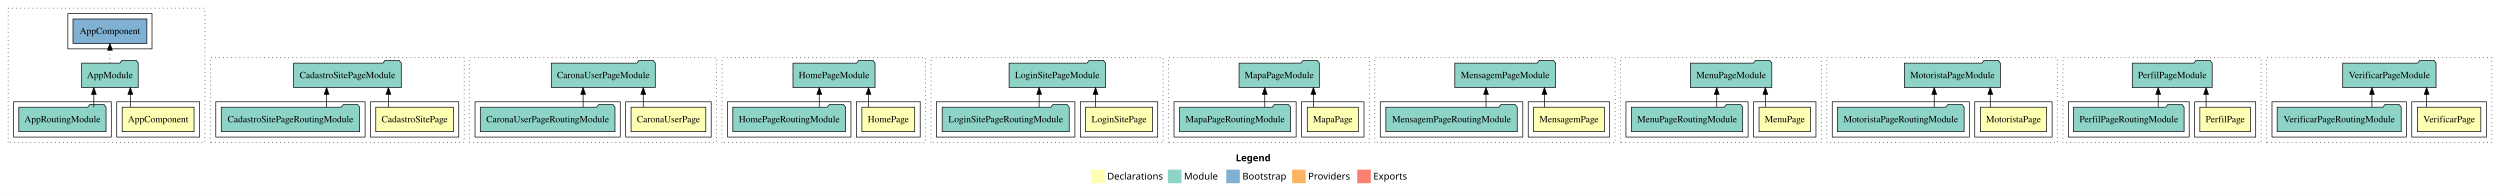
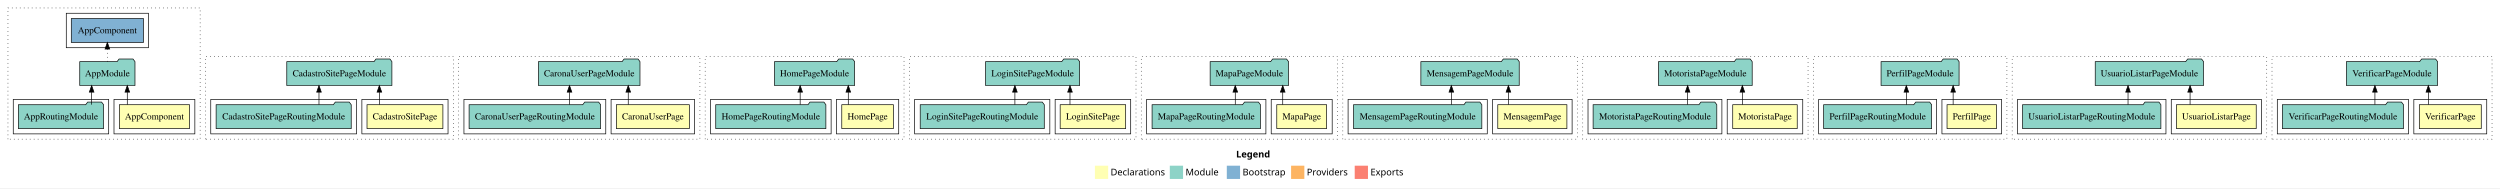
- <svg xmlns="http://www.w3.org/2000/svg" width="3684pt" height="284pt" viewBox="0.00 0.00 3684.00 284.00">
+ <svg xmlns="http://www.w3.org/2000/svg" width="3772pt" height="284pt" viewBox="0.00 0.00 3772.00 284.00">
  <g id="graph0" class="graph" transform="scale(1 1) rotate(0) translate(4 280)">
-     <polygon fill="white" stroke="transparent" points="-4,4 -4,-280 3680,-280 3680,4 -4,4" />
-     <text text-anchor="start" x="1817.01" y="-42.4" font-family="Times-12" font-weight="bold" font-size="14.00">Legend</text>
-     <polygon fill="#ffffb3" stroke="transparent" points="1604,-10 1604,-30 1624,-30 1624,-10 1604,-10" />
-     <text text-anchor="start" x="1627.63" y="-15.4" font-family="Times-12" font-size="14.00">  Declarations</text>
-     <polygon fill="#8dd3c7" stroke="transparent" points="1717,-10 1717,-30 1737,-30 1737,-10 1717,-10" />
-     <text text-anchor="start" x="1740.73" y="-15.4" font-family="Times-12" font-size="14.00">  Module</text>
-     <polygon fill="#80b1d3" stroke="transparent" points="1803,-10 1803,-30 1823,-30 1823,-10 1803,-10" />
-     <text text-anchor="start" x="1826.78" y="-15.4" font-family="Times-12" font-size="14.00">  Bootstrap</text>
-     <polygon fill="#fdb462" stroke="transparent" points="1900,-10 1900,-30 1920,-30 1920,-10 1900,-10" />
-     <text text-anchor="start" x="1923.67" y="-15.4" font-family="Times-12" font-size="14.00">  Providers</text>
-     <polygon fill="#fb8072" stroke="transparent" points="1996,-10 1996,-30 2016,-30 2016,-10 1996,-10" />
-     <text text-anchor="start" x="2019.73" y="-15.4" font-family="Times-12" font-size="14.00">  Exports</text>
+     <polygon fill="white" stroke="transparent" points="-4,4 -4,-280 3768,-280 3768,4 -4,4" />
+     <text text-anchor="start" x="1861.01" y="-42.4" font-family="Times-12" font-weight="bold" font-size="14.00">Legend</text>
+     <polygon fill="#ffffb3" stroke="transparent" points="1648,-10 1648,-30 1668,-30 1668,-10 1648,-10" />
+     <text text-anchor="start" x="1671.63" y="-15.4" font-family="Times-12" font-size="14.00">  Declarations</text>
+     <polygon fill="#8dd3c7" stroke="transparent" points="1761,-10 1761,-30 1781,-30 1781,-10 1761,-10" />
+     <text text-anchor="start" x="1784.73" y="-15.4" font-family="Times-12" font-size="14.00">  Module</text>
+     <polygon fill="#80b1d3" stroke="transparent" points="1847,-10 1847,-30 1867,-30 1867,-10 1847,-10" />
+     <text text-anchor="start" x="1870.78" y="-15.4" font-family="Times-12" font-size="14.00">  Bootstrap</text>
+     <polygon fill="#fdb462" stroke="transparent" points="1944,-10 1944,-30 1964,-30 1964,-10 1944,-10" />
+     <text text-anchor="start" x="1967.67" y="-15.4" font-family="Times-12" font-size="14.00">  Providers</text>
+     <polygon fill="#fb8072" stroke="transparent" points="2040,-10 2040,-30 2060,-30 2060,-10 2040,-10" />
+     <text text-anchor="start" x="2063.73" y="-15.4" font-family="Times-12" font-size="14.00">  Exports</text>
    <g id="clust1" class="cluster">
      <polygon fill="none" stroke="black" stroke-dasharray="1,5" points="8,-70 8,-268 298,-268 298,-70 8,-70" />
    </g>
    <g id="clust2" class="cluster">
      <polygon fill="none" stroke="black" points="168,-78 168,-130 290,-130 290,-78 168,-78" />
    </g>
    <g id="clust4" class="cluster">
      <polygon fill="none" stroke="black" points="16,-78 16,-130 160,-130 160,-78 16,-78" />
    </g>
    <g id="clust6" class="cluster">
      <polygon fill="none" stroke="black" points="96,-208 96,-260 220,-260 220,-208 96,-208" />
    </g>
    <g id="clust14" class="cluster">
      <polygon fill="none" stroke="black" stroke-dasharray="1,5" points="306,-70 306,-195 680,-195 680,-70 306,-70" />
    </g>
    <g id="clust15" class="cluster">
      <polygon fill="none" stroke="black" points="542,-78 542,-130 672,-130 672,-78 542,-78" />
    </g>
    <g id="clust17" class="cluster">
      <polygon fill="none" stroke="black" points="314,-78 314,-130 534,-130 534,-78 314,-78" />
    </g>
    <g id="clust27" class="cluster">
      <polygon fill="none" stroke="black" stroke-dasharray="1,5" points="688,-70 688,-195 1052,-195 1052,-70 688,-70" />
    </g>
    <g id="clust28" class="cluster">
      <polygon fill="none" stroke="black" points="918,-78 918,-130 1044,-130 1044,-78 918,-78" />
    </g>
    <g id="clust30" class="cluster">
      <polygon fill="none" stroke="black" points="696,-78 696,-130 910,-130 910,-78 696,-78" />
    </g>
    <g id="clust40" class="cluster">
      <polygon fill="none" stroke="black" stroke-dasharray="1,5" points="1060,-70 1060,-195 1360,-195 1360,-70 1060,-70" />
    </g>
    <g id="clust41" class="cluster">
      <polygon fill="none" stroke="black" points="1258,-78 1258,-130 1352,-130 1352,-78 1258,-78" />
    </g>
    <g id="clust43" class="cluster">
      <polygon fill="none" stroke="black" points="1068,-78 1068,-130 1250,-130 1250,-78 1068,-78" />
    </g>
    <g id="clust53" class="cluster">
      <polygon fill="none" stroke="black" stroke-dasharray="1,5" points="1368,-70 1368,-195 1710,-195 1710,-70 1368,-70" />
    </g>
    <g id="clust54" class="cluster">
      <polygon fill="none" stroke="black" points="1588,-78 1588,-130 1702,-130 1702,-78 1588,-78" />
    </g>
    <g id="clust56" class="cluster">
      <polygon fill="none" stroke="black" points="1376,-78 1376,-130 1580,-130 1580,-78 1376,-78" />
    </g>
    <g id="clust66" class="cluster">
      <polygon fill="none" stroke="black" stroke-dasharray="1,5" points="1718,-70 1718,-195 2014,-195 2014,-70 1718,-70" />
    </g>
    <g id="clust67" class="cluster">
      <polygon fill="none" stroke="black" points="1914,-78 1914,-130 2006,-130 2006,-78 1914,-78" />
    </g>
    <g id="clust69" class="cluster">
      <polygon fill="none" stroke="black" points="1726,-78 1726,-130 1906,-130 1906,-78 1726,-78" />
    </g>
    <g id="clust79" class="cluster">
      <polygon fill="none" stroke="black" stroke-dasharray="1,5" points="2022,-70 2022,-195 2376,-195 2376,-70 2022,-70" />
    </g>
    <g id="clust80" class="cluster">
      <polygon fill="none" stroke="black" points="2248,-78 2248,-130 2368,-130 2368,-78 2248,-78" />
    </g>
    <g id="clust82" class="cluster">
      <polygon fill="none" stroke="black" points="2030,-78 2030,-130 2240,-130 2240,-78 2030,-78" />
    </g>
    <g id="clust92" class="cluster">
-       <polygon fill="none" stroke="black" stroke-dasharray="1,5" points="2384,-70 2384,-195 2680,-195 2680,-70 2384,-70" />
+       <polygon fill="none" stroke="black" stroke-dasharray="1,5" points="2384,-70 2384,-195 2724,-195 2724,-70 2384,-70" />
    </g>
    <g id="clust93" class="cluster">
-       <polygon fill="none" stroke="black" points="2580,-78 2580,-130 2672,-130 2672,-78 2580,-78" />
+       <polygon fill="none" stroke="black" points="2602,-78 2602,-130 2716,-130 2716,-78 2602,-78" />
    </g>
    <g id="clust95" class="cluster">
-       <polygon fill="none" stroke="black" points="2392,-78 2392,-130 2572,-130 2572,-78 2392,-78" />
+       <polygon fill="none" stroke="black" points="2392,-78 2392,-130 2594,-130 2594,-78 2392,-78" />
    </g>
    <g id="clust105" class="cluster">
-       <polygon fill="none" stroke="black" stroke-dasharray="1,5" points="2688,-70 2688,-195 3028,-195 3028,-70 2688,-70" />
+       <polygon fill="none" stroke="black" stroke-dasharray="1,5" points="2732,-70 2732,-195 3024,-195 3024,-70 2732,-70" />
    </g>
    <g id="clust106" class="cluster">
-       <polygon fill="none" stroke="black" points="2906,-78 2906,-130 3020,-130 3020,-78 2906,-78" />
+       <polygon fill="none" stroke="black" points="2926,-78 2926,-130 3016,-130 3016,-78 2926,-78" />
    </g>
    <g id="clust108" class="cluster">
-       <polygon fill="none" stroke="black" points="2696,-78 2696,-130 2898,-130 2898,-78 2696,-78" />
+       <polygon fill="none" stroke="black" points="2740,-78 2740,-130 2918,-130 2918,-78 2740,-78" />
    </g>
    <g id="clust118" class="cluster">
-       <polygon fill="none" stroke="black" stroke-dasharray="1,5" points="3036,-70 3036,-195 3328,-195 3328,-70 3036,-70" />
+       <polygon fill="none" stroke="black" stroke-dasharray="1,5" points="3032,-70 3032,-195 3416,-195 3416,-70 3032,-70" />
    </g>
    <g id="clust119" class="cluster">
-       <polygon fill="none" stroke="black" points="3230,-78 3230,-130 3320,-130 3320,-78 3230,-78" />
+       <polygon fill="none" stroke="black" points="3272,-78 3272,-130 3408,-130 3408,-78 3272,-78" />
    </g>
    <g id="clust121" class="cluster">
-       <polygon fill="none" stroke="black" points="3044,-78 3044,-130 3222,-130 3222,-78 3044,-78" />
+       <polygon fill="none" stroke="black" points="3040,-78 3040,-130 3264,-130 3264,-78 3040,-78" />
    </g>
    <g id="clust131" class="cluster">
-       <polygon fill="none" stroke="black" stroke-dasharray="1,5" points="3336,-70 3336,-195 3668,-195 3668,-70 3336,-70" />
+       <polygon fill="none" stroke="black" stroke-dasharray="1,5" points="3424,-70 3424,-195 3756,-195 3756,-70 3424,-70" />
    </g>
    <g id="clust132" class="cluster">
-       <polygon fill="none" stroke="black" points="3550,-78 3550,-130 3660,-130 3660,-78 3550,-78" />
+       <polygon fill="none" stroke="black" points="3638,-78 3638,-130 3748,-130 3748,-78 3638,-78" />
    </g>
    <g id="clust134" class="cluster">
-       <polygon fill="none" stroke="black" points="3344,-78 3344,-130 3542,-130 3542,-78 3344,-78" />
+       <polygon fill="none" stroke="black" points="3432,-78 3432,-130 3630,-130 3630,-78 3432,-78" />
    </g>
    <g id="node1" class="node">
      <polygon fill="#ffffb3" stroke="black" points="281.94,-122 176.06,-122 176.06,-86 281.94,-86 281.94,-122" />
      <text text-anchor="middle" x="229" y="-99.8" font-family="Times,serif" font-size="14.00">AppComponent</text>
    </g>
    <g id="node2" class="node">
      <polygon fill="#8dd3c7" stroke="black" points="199.66,-187 196.66,-191 175.66,-191 172.66,-187 116.34,-187 116.34,-151 199.66,-151 199.66,-187" />
      <text text-anchor="middle" x="158" y="-164.8" font-family="Times,serif" font-size="14.00">AppModule</text>
    </g>
    <g id="edge1" class="edge">
      <path fill="none" stroke="black" d="M188.05,-122.11C188.05,-122.11 188.05,-140.99 188.05,-140.99" />
      <polygon fill="black" stroke="black" points="184.55,-140.99 188.05,-150.99 191.55,-140.99 184.55,-140.99" />
    </g>
    <g id="node4" class="node">
      <polygon fill="#80b1d3" stroke="black" points="212.44,-252 103.56,-252 103.56,-216 212.44,-216 212.44,-252" />
      <text text-anchor="middle" x="158" y="-229.8" font-family="Times,serif" font-size="14.00">AppComponent </text>
    </g>
    <g id="edge3" class="edge">
      <path fill="none" stroke="black" stroke-dasharray="1,5" d="M158,-187.11C158,-187.11 158,-205.99 158,-205.99" />
      <polygon fill="black" stroke="black" points="154.5,-205.99 158,-215.99 161.5,-205.99 154.5,-205.99" />
    </g>
    <g id="node3" class="node">
      <polygon fill="#8dd3c7" stroke="black" points="152.27,-122 149.27,-126 128.27,-126 125.27,-122 23.73,-122 23.73,-86 152.27,-86 152.27,-122" />
      <text text-anchor="middle" x="88" y="-99.8" font-family="Times,serif" font-size="14.00">AppRoutingModule</text>
    </g>
    <g id="edge2" class="edge">
      <path fill="none" stroke="black" d="M134.28,-122.11C134.28,-122.11 134.28,-140.99 134.28,-140.99" />
      <polygon fill="black" stroke="black" points="130.78,-140.99 134.28,-150.99 137.78,-140.99 130.78,-140.99" />
    </g>
    <g id="node5" class="node">
      <polygon fill="#ffffb3" stroke="black" points="664.25,-122 549.75,-122 549.75,-86 664.25,-86 664.25,-122" />
      <text text-anchor="middle" x="607" y="-99.8" font-family="Times,serif" font-size="14.00">CadastroSitePage</text>
    </g>
    <g id="node6" class="node">
      <polygon fill="#8dd3c7" stroke="black" points="587.3,-187 584.3,-191 563.3,-191 560.3,-187 428.7,-187 428.7,-151 587.3,-151 587.3,-187" />
      <text text-anchor="middle" x="508" y="-164.8" font-family="Times,serif" font-size="14.00">CadastroSitePageModule</text>
    </g>
    <g id="edge4" class="edge">
      <path fill="none" stroke="black" d="M568.39,-122.11C568.39,-122.11 568.39,-140.99 568.39,-140.99" />
      <polygon fill="black" stroke="black" points="564.89,-140.99 568.39,-150.99 571.89,-140.99 564.89,-140.99" />
    </g>
    <g id="node7" class="node">
      <polygon fill="#8dd3c7" stroke="black" points="525.92,-122 522.92,-126 501.92,-126 498.92,-122 322.08,-122 322.08,-86 525.92,-86 525.92,-122" />
      <text text-anchor="middle" x="424" y="-99.8" font-family="Times,serif" font-size="14.00">CadastroSitePageRoutingModule</text>
    </g>
    <g id="edge5" class="edge">
      <path fill="none" stroke="black" d="M477.28,-122.11C477.28,-122.11 477.28,-140.99 477.28,-140.99" />
      <polygon fill="black" stroke="black" points="473.78,-140.99 477.28,-150.99 480.78,-140.99 473.78,-140.99" />
    </g>
    <g id="node8" class="node">
      <polygon fill="#ffffb3" stroke="black" points="1036.06,-122 925.94,-122 925.94,-86 1036.06,-86 1036.06,-122" />
      <text text-anchor="middle" x="981" y="-99.8" font-family="Times,serif" font-size="14.00">CaronaUserPage</text>
    </g>
    <g id="node9" class="node">
      <polygon fill="#8dd3c7" stroke="black" points="961.61,-187 958.61,-191 937.61,-191 934.61,-187 808.39,-187 808.39,-151 961.61,-151 961.61,-187" />
      <text text-anchor="middle" x="885" y="-164.8" font-family="Times,serif" font-size="14.00">CaronaUserPageModule</text>
    </g>
    <g id="edge6" class="edge">
      <path fill="none" stroke="black" d="M943.89,-122.11C943.89,-122.11 943.89,-140.99 943.89,-140.99" />
      <polygon fill="black" stroke="black" points="940.39,-140.99 943.89,-150.99 947.39,-140.99 940.39,-140.99" />
    </g>
    <g id="node10" class="node">
      <polygon fill="#8dd3c7" stroke="black" points="902.23,-122 899.23,-126 878.23,-126 875.23,-122 703.77,-122 703.77,-86 902.23,-86 902.23,-122" />
      <text text-anchor="middle" x="803" y="-99.8" font-family="Times,serif" font-size="14.00">CaronaUserPageRoutingModule</text>
    </g>
    <g id="edge7" class="edge">
      <path fill="none" stroke="black" d="M855.28,-122.11C855.28,-122.11 855.28,-140.99 855.28,-140.99" />
      <polygon fill="black" stroke="black" points="851.78,-140.99 855.28,-150.99 858.78,-140.99 851.78,-140.99" />
    </g>
    <g id="node11" class="node">
      <polygon fill="#ffffb3" stroke="black" points="1343.92,-122 1266.08,-122 1266.08,-86 1343.92,-86 1343.92,-122" />
      <text text-anchor="middle" x="1305" y="-99.8" font-family="Times,serif" font-size="14.00">HomePage</text>
    </g>
    <g id="node12" class="node">
      <polygon fill="#8dd3c7" stroke="black" points="1285.47,-187 1282.47,-191 1261.47,-191 1258.47,-187 1164.53,-187 1164.53,-151 1285.47,-151 1285.47,-187" />
      <text text-anchor="middle" x="1225" y="-164.8" font-family="Times,serif" font-size="14.00">HomePageModule</text>
    </g>
    <g id="edge8" class="edge">
      <path fill="none" stroke="black" d="M1275.89,-122.11C1275.89,-122.11 1275.89,-140.99 1275.89,-140.99" />
      <polygon fill="black" stroke="black" points="1272.39,-140.99 1275.89,-150.99 1279.39,-140.99 1272.39,-140.99" />
    </g>
    <g id="node13" class="node">
      <polygon fill="#8dd3c7" stroke="black" points="1242.09,-122 1239.09,-126 1218.09,-126 1215.09,-122 1075.91,-122 1075.91,-86 1242.09,-86 1242.09,-122" />
      <text text-anchor="middle" x="1159" y="-99.8" font-family="Times,serif" font-size="14.00">HomePageRoutingModule</text>
    </g>
    <g id="edge9" class="edge">
      <path fill="none" stroke="black" d="M1203.28,-122.11C1203.28,-122.11 1203.28,-140.99 1203.28,-140.99" />
      <polygon fill="black" stroke="black" points="1199.78,-140.99 1203.28,-150.99 1206.78,-140.99 1199.78,-140.99" />
    </g>
    <g id="node14" class="node">
      <polygon fill="#ffffb3" stroke="black" points="1694.43,-122 1595.57,-122 1595.57,-86 1694.43,-86 1694.43,-122" />
      <text text-anchor="middle" x="1645" y="-99.8" font-family="Times,serif" font-size="14.00">LoginSitePage</text>
    </g>
    <g id="node15" class="node">
      <polygon fill="#8dd3c7" stroke="black" points="1624.98,-187 1621.98,-191 1600.98,-191 1597.98,-187 1483.02,-187 1483.02,-151 1624.98,-151 1624.98,-187" />
      <text text-anchor="middle" x="1554" y="-164.8" font-family="Times,serif" font-size="14.00">LoginSitePageModule</text>
    </g>
    <g id="edge10" class="edge">
      <path fill="none" stroke="black" d="M1610.39,-122.11C1610.39,-122.11 1610.39,-140.99 1610.39,-140.99" />
      <polygon fill="black" stroke="black" points="1606.89,-140.99 1610.39,-150.99 1613.89,-140.99 1606.89,-140.99" />
    </g>
    <g id="node16" class="node">
      <polygon fill="#8dd3c7" stroke="black" points="1571.6,-122 1568.6,-126 1547.6,-126 1544.6,-122 1384.4,-122 1384.4,-86 1571.6,-86 1571.6,-122" />
      <text text-anchor="middle" x="1478" y="-99.8" font-family="Times,serif" font-size="14.00">LoginSitePageRoutingModule</text>
    </g>
    <g id="edge11" class="edge">
      <path fill="none" stroke="black" d="M1527.28,-122.11C1527.28,-122.11 1527.28,-140.99 1527.28,-140.99" />
      <polygon fill="black" stroke="black" points="1523.78,-140.99 1527.28,-150.99 1530.78,-140.99 1523.78,-140.99" />
    </g>
    <g id="node17" class="node">
      <polygon fill="#ffffb3" stroke="black" points="1997.59,-122 1922.41,-122 1922.41,-86 1997.59,-86 1997.59,-122" />
      <text text-anchor="middle" x="1960" y="-99.8" font-family="Times,serif" font-size="14.00">MapaPage</text>
    </g>
    <g id="node18" class="node">
      <polygon fill="#8dd3c7" stroke="black" points="1940.14,-187 1937.14,-191 1916.14,-191 1913.14,-187 1821.86,-187 1821.86,-151 1940.14,-151 1940.14,-187" />
      <text text-anchor="middle" x="1881" y="-164.8" font-family="Times,serif" font-size="14.00">MapaPageModule</text>
    </g>
    <g id="edge12" class="edge">
      <path fill="none" stroke="black" d="M1931.39,-122.11C1931.39,-122.11 1931.39,-140.99 1931.39,-140.99" />
      <polygon fill="black" stroke="black" points="1927.89,-140.99 1931.39,-150.99 1934.89,-140.99 1927.89,-140.99" />
    </g>
    <g id="node19" class="node">
      <polygon fill="#8dd3c7" stroke="black" points="1897.75,-122 1894.75,-126 1873.75,-126 1870.75,-122 1734.25,-122 1734.25,-86 1897.75,-86 1897.75,-122" />
      <text text-anchor="middle" x="1816" y="-99.8" font-family="Times,serif" font-size="14.00">MapaPageRoutingModule</text>
    </g>
    <g id="edge13" class="edge">
      <path fill="none" stroke="black" d="M1859.78,-122.11C1859.78,-122.11 1859.78,-140.99 1859.78,-140.99" />
      <polygon fill="black" stroke="black" points="1856.28,-140.99 1859.78,-150.99 1863.28,-140.99 1856.28,-140.99" />
    </g>
    <g id="node20" class="node">
      <polygon fill="#ffffb3" stroke="black" points="2360.14,-122 2255.86,-122 2255.86,-86 2360.14,-86 2360.14,-122" />
      <text text-anchor="middle" x="2308" y="-99.8" font-family="Times,serif" font-size="14.00">MensagemPage</text>
    </g>
    <g id="node21" class="node">
      <polygon fill="#8dd3c7" stroke="black" points="2288.19,-187 2285.19,-191 2264.19,-191 2261.19,-187 2139.81,-187 2139.81,-151 2288.19,-151 2288.19,-187" />
      <text text-anchor="middle" x="2214" y="-164.8" font-family="Times,serif" font-size="14.00">MensagemPageModule</text>
    </g>
    <g id="edge14" class="edge">
      <path fill="none" stroke="black" d="M2271.89,-122.11C2271.89,-122.11 2271.89,-140.99 2271.89,-140.99" />
      <polygon fill="black" stroke="black" points="2268.39,-140.99 2271.89,-150.99 2275.39,-140.99 2268.39,-140.99" />
    </g>
    <g id="node22" class="node">
      <polygon fill="#8dd3c7" stroke="black" points="2231.8,-122 2228.8,-126 2207.8,-126 2204.8,-122 2038.2,-122 2038.2,-86 2231.8,-86 2231.8,-122" />
      <text text-anchor="middle" x="2135" y="-99.8" font-family="Times,serif" font-size="14.00">MensagemPageRoutingModule</text>
    </g>
    <g id="edge15" class="edge">
      <path fill="none" stroke="black" d="M2185.78,-122.11C2185.78,-122.11 2185.78,-140.99 2185.78,-140.99" />
      <polygon fill="black" stroke="black" points="2182.28,-140.99 2185.78,-150.99 2189.28,-140.99 2182.28,-140.99" />
    </g>
    <g id="node23" class="node">
-       <polygon fill="#ffffb3" stroke="black" points="2663.87,-122 2588.13,-122 2588.13,-86 2663.87,-86 2663.87,-122" />
-       <text text-anchor="middle" x="2626" y="-99.8" font-family="Times,serif" font-size="14.00">MenuPage</text>
+       <polygon fill="#ffffb3" stroke="black" points="2707.65,-122 2610.35,-122 2610.35,-86 2707.65,-86 2707.65,-122" />
+       <text text-anchor="middle" x="2659" y="-99.8" font-family="Times,serif" font-size="14.00">MotoristaPage</text>
    </g>
    <g id="node24" class="node">
-       <polygon fill="#8dd3c7" stroke="black" points="2606.92,-187 2603.92,-191 2582.92,-191 2579.92,-187 2487.08,-187 2487.08,-151 2606.92,-151 2606.92,-187" />
-       <text text-anchor="middle" x="2547" y="-164.8" font-family="Times,serif" font-size="14.00">MenuPageModule</text>
+       <polygon fill="#8dd3c7" stroke="black" points="2639.7,-187 2636.7,-191 2615.7,-191 2612.7,-187 2498.3,-187 2498.3,-151 2639.7,-151 2639.7,-187" />
+       <text text-anchor="middle" x="2569" y="-164.8" font-family="Times,serif" font-size="14.00">MotoristaPageModule</text>
    </g>
    <g id="edge16" class="edge">
-       <path fill="none" stroke="black" d="M2597.39,-122.11C2597.39,-122.11 2597.39,-140.99 2597.39,-140.99" />
-       <polygon fill="black" stroke="black" points="2593.89,-140.99 2597.39,-150.99 2600.89,-140.99 2593.89,-140.99" />
+       <path fill="none" stroke="black" d="M2624.89,-122.11C2624.89,-122.11 2624.89,-140.99 2624.89,-140.99" />
+       <polygon fill="black" stroke="black" points="2621.39,-140.99 2624.89,-150.99 2628.39,-140.99 2621.39,-140.99" />
    </g>
    <g id="node25" class="node">
-       <polygon fill="#8dd3c7" stroke="black" points="2564.04,-122 2561.04,-126 2540.04,-126 2537.04,-122 2399.96,-122 2399.96,-86 2564.04,-86 2564.04,-122" />
-       <text text-anchor="middle" x="2482" y="-99.8" font-family="Times,serif" font-size="14.00">MenuPageRoutingModule</text>
+       <polygon fill="#8dd3c7" stroke="black" points="2586.32,-122 2583.32,-126 2562.32,-126 2559.32,-122 2399.68,-122 2399.68,-86 2586.32,-86 2586.32,-122" />
+       <text text-anchor="middle" x="2493" y="-99.8" font-family="Times,serif" font-size="14.00">MotoristaPageRoutingModule</text>
    </g>
    <g id="edge17" class="edge">
-       <path fill="none" stroke="black" d="M2525.78,-122.11C2525.78,-122.11 2525.78,-140.99 2525.78,-140.99" />
-       <polygon fill="black" stroke="black" points="2522.28,-140.99 2525.78,-150.99 2529.28,-140.99 2522.28,-140.99" />
+       <path fill="none" stroke="black" d="M2542.28,-122.11C2542.28,-122.11 2542.28,-140.99 2542.28,-140.99" />
+       <polygon fill="black" stroke="black" points="2538.78,-140.99 2542.28,-150.99 2545.78,-140.99 2538.78,-140.99" />
    </g>
    <g id="node26" class="node">
-       <polygon fill="#ffffb3" stroke="black" points="3011.65,-122 2914.35,-122 2914.35,-86 3011.65,-86 3011.65,-122" />
-       <text text-anchor="middle" x="2963" y="-99.8" font-family="Times,serif" font-size="14.00">MotoristaPage</text>
+       <polygon fill="#ffffb3" stroke="black" points="3008.31,-122 2933.69,-122 2933.69,-86 3008.31,-86 3008.31,-122" />
+       <text text-anchor="middle" x="2971" y="-99.8" font-family="Times,serif" font-size="14.00">PerfilPage</text>
    </g>
    <g id="node27" class="node">
-       <polygon fill="#8dd3c7" stroke="black" points="2943.7,-187 2940.7,-191 2919.7,-191 2916.7,-187 2802.3,-187 2802.3,-151 2943.7,-151 2943.7,-187" />
-       <text text-anchor="middle" x="2873" y="-164.8" font-family="Times,serif" font-size="14.00">MotoristaPageModule</text>
+       <polygon fill="#8dd3c7" stroke="black" points="2951.86,-187 2948.86,-191 2927.86,-191 2924.86,-187 2834.14,-187 2834.14,-151 2951.86,-151 2951.86,-187" />
+       <text text-anchor="middle" x="2893" y="-164.8" font-family="Times,serif" font-size="14.00">PerfilPageModule</text>
    </g>
    <g id="edge18" class="edge">
-       <path fill="none" stroke="black" d="M2928.89,-122.11C2928.89,-122.11 2928.89,-140.99 2928.89,-140.99" />
-       <polygon fill="black" stroke="black" points="2925.39,-140.99 2928.89,-150.99 2932.39,-140.99 2925.39,-140.99" />
+       <path fill="none" stroke="black" d="M2942.89,-122.11C2942.89,-122.11 2942.89,-140.99 2942.89,-140.99" />
+       <polygon fill="black" stroke="black" points="2939.39,-140.99 2942.89,-150.99 2946.39,-140.99 2939.39,-140.99" />
    </g>
    <g id="node28" class="node">
-       <polygon fill="#8dd3c7" stroke="black" points="2890.32,-122 2887.32,-126 2866.32,-126 2863.32,-122 2703.68,-122 2703.68,-86 2890.32,-86 2890.32,-122" />
-       <text text-anchor="middle" x="2797" y="-99.8" font-family="Times,serif" font-size="14.00">MotoristaPageRoutingModule</text>
+       <polygon fill="#8dd3c7" stroke="black" points="2910.48,-122 2907.48,-126 2886.48,-126 2883.48,-122 2747.52,-122 2747.52,-86 2910.48,-86 2910.48,-122" />
+       <text text-anchor="middle" x="2829" y="-99.8" font-family="Times,serif" font-size="14.00">PerfilPageRoutingModule</text>
    </g>
    <g id="edge19" class="edge">
-       <path fill="none" stroke="black" d="M2846.28,-122.11C2846.28,-122.11 2846.28,-140.99 2846.28,-140.99" />
-       <polygon fill="black" stroke="black" points="2842.78,-140.99 2846.28,-150.99 2849.78,-140.99 2842.78,-140.99" />
+       <path fill="none" stroke="black" d="M2872.28,-122.11C2872.28,-122.11 2872.28,-140.99 2872.28,-140.99" />
+       <polygon fill="black" stroke="black" points="2868.78,-140.99 2872.28,-150.99 2875.78,-140.99 2868.78,-140.99" />
    </g>
    <g id="node29" class="node">
-       <polygon fill="#ffffb3" stroke="black" points="3312.31,-122 3237.69,-122 3237.69,-86 3312.31,-86 3312.31,-122" />
-       <text text-anchor="middle" x="3275" y="-99.8" font-family="Times,serif" font-size="14.00">PerfilPage</text>
+       <polygon fill="#ffffb3" stroke="black" points="3400.18,-122 3279.82,-122 3279.82,-86 3400.18,-86 3400.18,-122" />
+       <text text-anchor="middle" x="3340" y="-99.8" font-family="Times,serif" font-size="14.00">UsuarioListarPage</text>
    </g>
    <g id="node30" class="node">
-       <polygon fill="#8dd3c7" stroke="black" points="3255.86,-187 3252.86,-191 3231.86,-191 3228.86,-187 3138.14,-187 3138.14,-151 3255.86,-151 3255.86,-187" />
-       <text text-anchor="middle" x="3197" y="-164.8" font-family="Times,serif" font-size="14.00">PerfilPageModule</text>
+       <polygon fill="#8dd3c7" stroke="black" points="3320.73,-187 3317.73,-191 3296.73,-191 3293.73,-187 3157.27,-187 3157.27,-151 3320.73,-151 3320.73,-187" />
+       <text text-anchor="middle" x="3239" y="-164.8" font-family="Times,serif" font-size="14.00">UsuarioListarPageModule</text>
    </g>
    <g id="edge20" class="edge">
-       <path fill="none" stroke="black" d="M3246.89,-122.11C3246.89,-122.11 3246.89,-140.99 3246.89,-140.99" />
-       <polygon fill="black" stroke="black" points="3243.39,-140.99 3246.89,-150.99 3250.39,-140.99 3243.39,-140.99" />
+       <path fill="none" stroke="black" d="M3300.39,-122.11C3300.39,-122.11 3300.39,-140.99 3300.39,-140.99" />
+       <polygon fill="black" stroke="black" points="3296.89,-140.99 3300.39,-150.99 3303.89,-140.99 3296.89,-140.99" />
    </g>
    <g id="node31" class="node">
-       <polygon fill="#8dd3c7" stroke="black" points="3214.48,-122 3211.48,-126 3190.48,-126 3187.48,-122 3051.52,-122 3051.52,-86 3214.48,-86 3214.48,-122" />
-       <text text-anchor="middle" x="3133" y="-99.8" font-family="Times,serif" font-size="14.00">PerfilPageRoutingModule</text>
+       <polygon fill="#8dd3c7" stroke="black" points="3256.35,-122 3253.35,-126 3232.35,-126 3229.35,-122 3047.65,-122 3047.65,-86 3256.35,-86 3256.35,-122" />
+       <text text-anchor="middle" x="3152" y="-99.8" font-family="Times,serif" font-size="14.00">UsuarioListarPageRoutingModule</text>
    </g>
    <g id="edge21" class="edge">
-       <path fill="none" stroke="black" d="M3176.28,-122.11C3176.28,-122.11 3176.28,-140.99 3176.28,-140.99" />
-       <polygon fill="black" stroke="black" points="3172.78,-140.99 3176.28,-150.99 3179.78,-140.99 3172.78,-140.99" />
+       <path fill="none" stroke="black" d="M3206.78,-122.11C3206.78,-122.11 3206.78,-140.99 3206.78,-140.99" />
+       <polygon fill="black" stroke="black" points="3203.28,-140.99 3206.78,-150.99 3210.28,-140.99 3203.28,-140.99" />
    </g>
    <g id="node32" class="node">
-       <polygon fill="#ffffb3" stroke="black" points="3651.73,-122 3558.27,-122 3558.27,-86 3651.73,-86 3651.73,-122" />
-       <text text-anchor="middle" x="3605" y="-99.8" font-family="Times,serif" font-size="14.00">VerificarPage</text>
+       <polygon fill="#ffffb3" stroke="black" points="3739.73,-122 3646.27,-122 3646.27,-86 3739.73,-86 3739.73,-122" />
+       <text text-anchor="middle" x="3693" y="-99.8" font-family="Times,serif" font-size="14.00">VerificarPage</text>
    </g>
    <g id="node33" class="node">
-       <polygon fill="#8dd3c7" stroke="black" points="3585.78,-187 3582.78,-191 3561.78,-191 3558.78,-187 3448.22,-187 3448.22,-151 3585.78,-151 3585.78,-187" />
-       <text text-anchor="middle" x="3517" y="-164.8" font-family="Times,serif" font-size="14.00">VerificarPageModule</text>
+       <polygon fill="#8dd3c7" stroke="black" points="3673.78,-187 3670.78,-191 3649.78,-191 3646.78,-187 3536.22,-187 3536.22,-151 3673.78,-151 3673.78,-187" />
+       <text text-anchor="middle" x="3605" y="-164.8" font-family="Times,serif" font-size="14.00">VerificarPageModule</text>
    </g>
    <g id="edge22" class="edge">
-       <path fill="none" stroke="black" d="M3571.89,-122.11C3571.89,-122.11 3571.89,-140.99 3571.89,-140.99" />
-       <polygon fill="black" stroke="black" points="3568.39,-140.99 3571.89,-150.99 3575.39,-140.99 3568.39,-140.99" />
+       <path fill="none" stroke="black" d="M3659.89,-122.11C3659.89,-122.11 3659.89,-140.99 3659.89,-140.99" />
+       <polygon fill="black" stroke="black" points="3656.39,-140.99 3659.89,-150.99 3663.39,-140.99 3656.39,-140.99" />
    </g>
    <g id="node34" class="node">
-       <polygon fill="#8dd3c7" stroke="black" points="3534.39,-122 3531.39,-126 3510.39,-126 3507.39,-122 3351.61,-122 3351.61,-86 3534.39,-86 3534.39,-122" />
-       <text text-anchor="middle" x="3443" y="-99.8" font-family="Times,serif" font-size="14.00">VerificarPageRoutingModule</text>
+       <polygon fill="#8dd3c7" stroke="black" points="3622.39,-122 3619.39,-126 3598.39,-126 3595.39,-122 3439.61,-122 3439.61,-86 3622.39,-86 3622.39,-122" />
+       <text text-anchor="middle" x="3531" y="-99.8" font-family="Times,serif" font-size="14.00">VerificarPageRoutingModule</text>
    </g>
    <g id="edge23" class="edge">
-       <path fill="none" stroke="black" d="M3491.28,-122.11C3491.28,-122.11 3491.28,-140.99 3491.28,-140.99" />
-       <polygon fill="black" stroke="black" points="3487.78,-140.99 3491.28,-150.99 3494.78,-140.99 3487.78,-140.99" />
+       <path fill="none" stroke="black" d="M3579.28,-122.11C3579.28,-122.11 3579.28,-140.99 3579.28,-140.99" />
+       <polygon fill="black" stroke="black" points="3575.78,-140.99 3579.28,-150.99 3582.78,-140.99 3575.78,-140.99" />
    </g>
  </g>
</svg>
